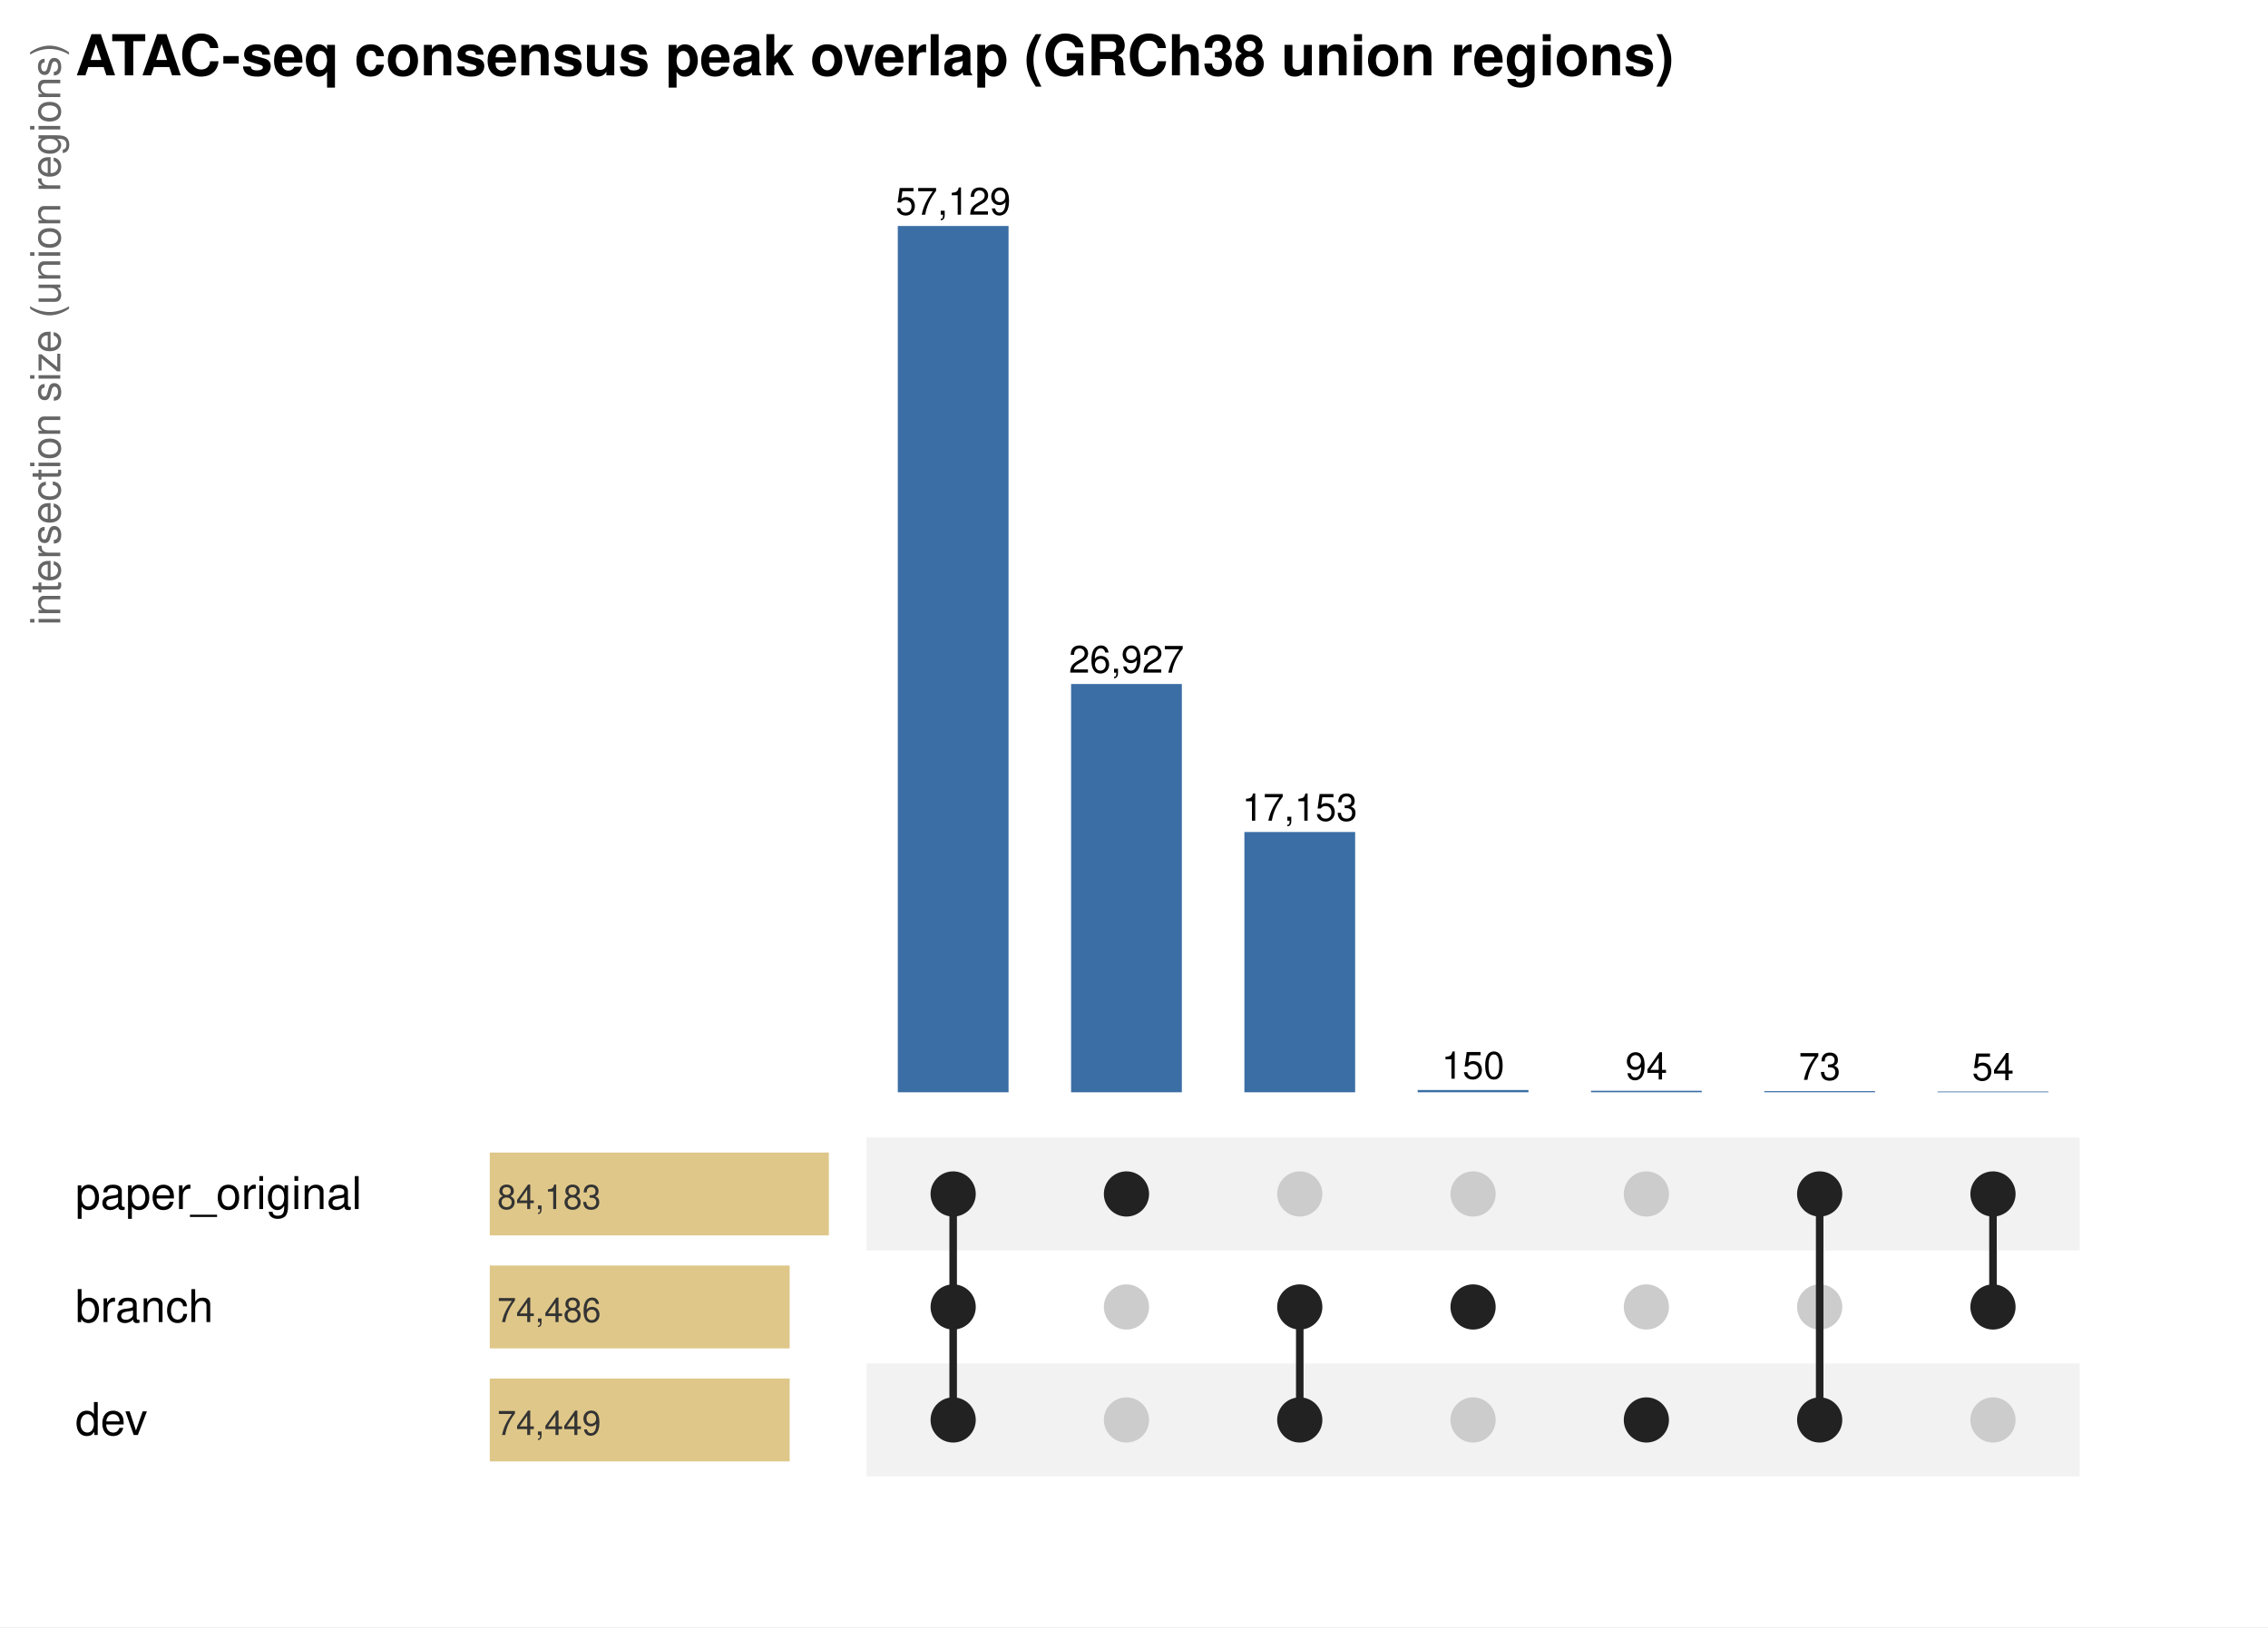
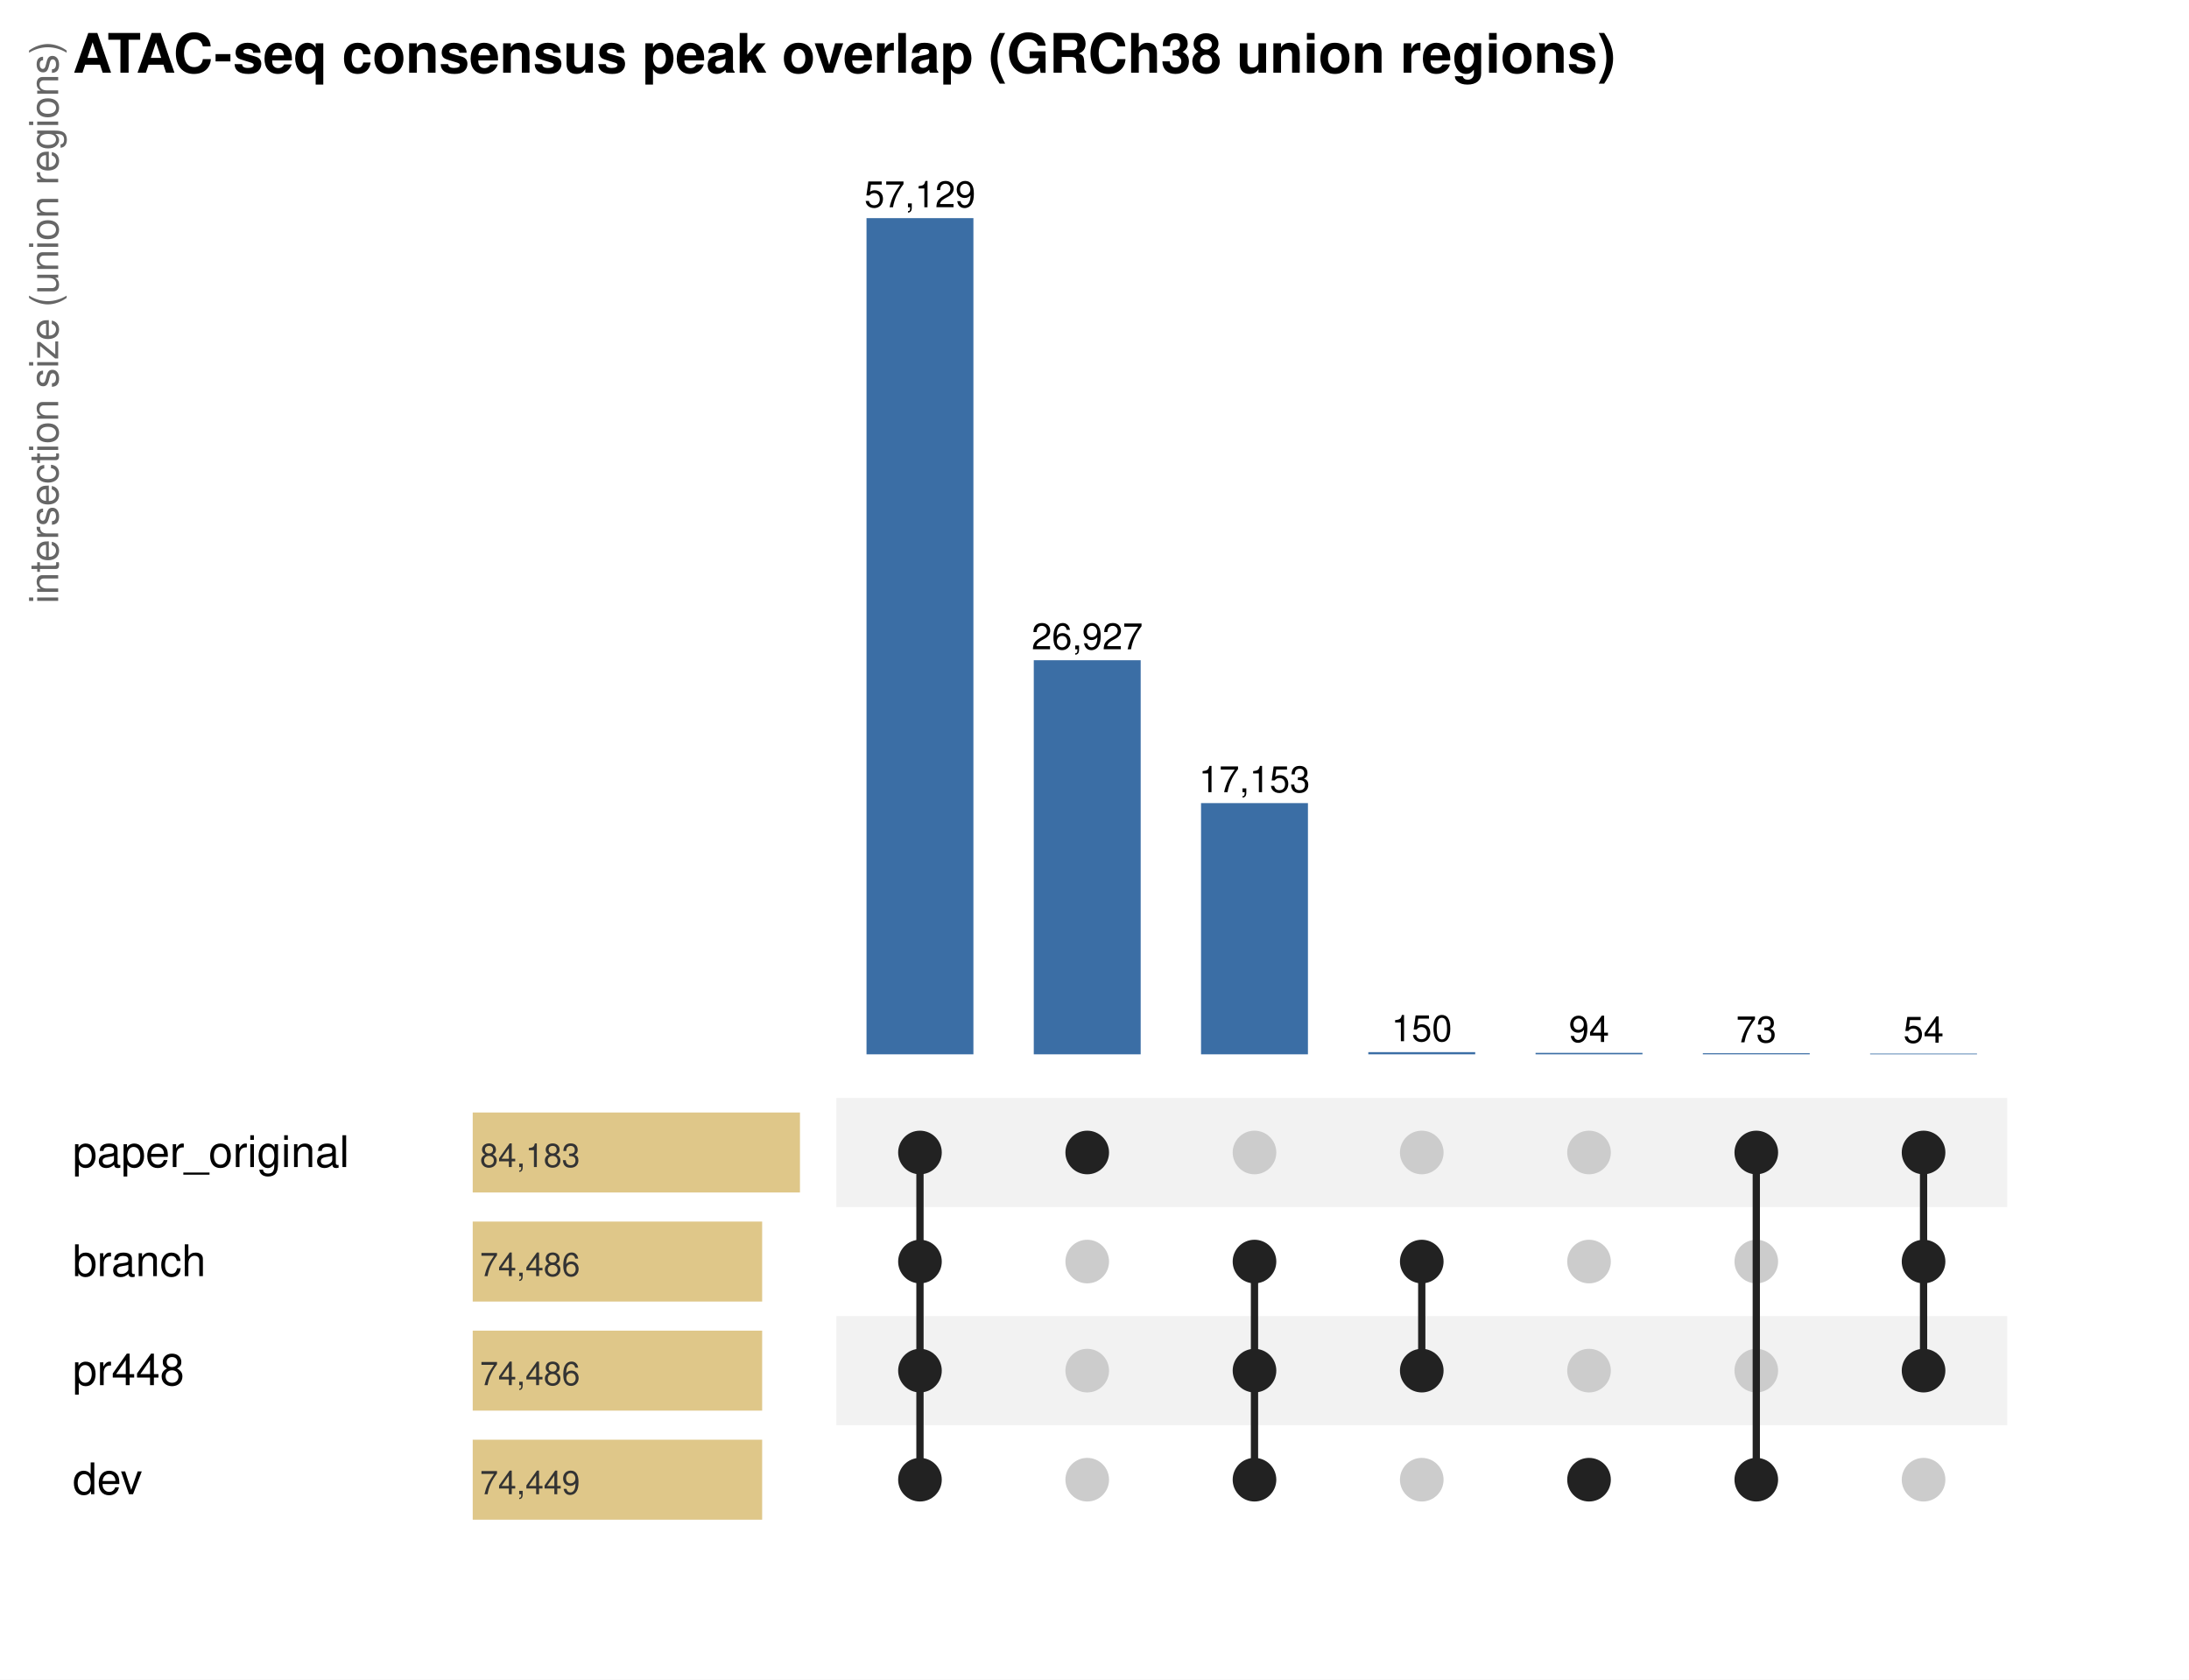
- <svg xmlns="http://www.w3.org/2000/svg" width="602" height="432" font-family="Helvetica,Arial,sans-serif" font-size="12">
-   <rect width="602" height="432" fill="white" />
+ <svg xmlns="http://www.w3.org/2000/svg" width="602" height="462" font-family="Helvetica,Arial,sans-serif" font-size="12">
+   <rect width="602" height="462" fill="white" />
  <text x="20" y="20" font-size="15" font-weight="bold">ATAC-seq consensus peak overlap (GRCh38 union regions)</text>
  <rect x="238.3" y="60.0" width="29.4" height="230.0" fill="#3b6ea5" />
  <text x="253.0" y="57.0" text-anchor="middle" font-size="10">57,129</text>
  <rect x="284.3" y="181.6" width="29.4" height="108.4" fill="#3b6ea5" />
  <text x="299.0" y="178.6" text-anchor="middle" font-size="10">26,927</text>
  <rect x="330.3" y="220.9" width="29.4" height="69.1" fill="#3b6ea5" />
  <text x="345.0" y="217.9" text-anchor="middle" font-size="10">17,153</text>
  <rect x="376.3" y="289.4" width="29.4" height="0.6" fill="#3b6ea5" />
  <text x="391.0" y="286.4" text-anchor="middle" font-size="10">150</text>
  <rect x="422.3" y="289.6" width="29.4" height="0.4" fill="#3b6ea5" />
  <text x="437.0" y="286.6" text-anchor="middle" font-size="10">94</text>
  <rect x="468.3" y="289.7" width="29.4" height="0.3" fill="#3b6ea5" />
  <text x="483.0" y="286.7" text-anchor="middle" font-size="10">73</text>
  <rect x="514.3" y="289.8" width="29.4" height="0.2" fill="#3b6ea5" />
  <text x="529.0" y="286.8" text-anchor="middle" font-size="10">54</text>
  <rect x="230" y="302.0" width="322" height="30" fill="#f2f2f2" />
  <text x="20" y="321.0" font-size="12">paper_original</text>
  <rect x="130" y="306.0" width="90.0" height="22" fill="#c9a13b" opacity="0.6" />
  <text x="132" y="321.0" font-size="9" fill="#333">84,183</text>
  <circle cx="253.0" cy="317.0" r="6" fill="#222" />
  <circle cx="299.0" cy="317.0" r="6" fill="#222" />
  <circle cx="345.0" cy="317.0" r="6" fill="#cccccc" />
  <circle cx="391.0" cy="317.0" r="6" fill="#cccccc" />
  <circle cx="437.0" cy="317.0" r="6" fill="#cccccc" />
  <circle cx="483.0" cy="317.0" r="6" fill="#222" />
  <circle cx="529.0" cy="317.0" r="6" fill="#222" />
  <text x="20" y="351.0" font-size="12">branch</text>
  <rect x="130" y="336.0" width="79.6" height="22" fill="#c9a13b" opacity="0.6" />
  <text x="132" y="351.0" font-size="9" fill="#333">74,486</text>
  <circle cx="253.0" cy="347.0" r="6" fill="#222" />
  <circle cx="299.0" cy="347.0" r="6" fill="#cccccc" />
  <circle cx="345.0" cy="347.0" r="6" fill="#222" />
  <circle cx="391.0" cy="347.0" r="6" fill="#222" />
  <circle cx="437.0" cy="347.0" r="6" fill="#cccccc" />
  <circle cx="483.0" cy="347.0" r="6" fill="#cccccc" />
  <circle cx="529.0" cy="347.0" r="6" fill="#222" />
  <rect x="230" y="362.0" width="322" height="30" fill="#f2f2f2" />
-   <text x="20" y="381.0" font-size="12">dev</text>
+   <text x="20" y="381.0" font-size="12">pr448</text>
  <rect x="130" y="366.0" width="79.6" height="22" fill="#c9a13b" opacity="0.6" />
-   <text x="132" y="381.0" font-size="9" fill="#333">74,449</text>
+   <text x="132" y="381.0" font-size="9" fill="#333">74,486</text>
  <circle cx="253.0" cy="377.0" r="6" fill="#222" />
  <circle cx="299.0" cy="377.0" r="6" fill="#cccccc" />
  <circle cx="345.0" cy="377.0" r="6" fill="#222" />
-   <circle cx="391.0" cy="377.0" r="6" fill="#cccccc" />
-   <circle cx="437.0" cy="377.0" r="6" fill="#222" />
-   <circle cx="483.0" cy="377.0" r="6" fill="#222" />
-   <circle cx="529.0" cy="377.0" r="6" fill="#cccccc" />
-   <line x1="253.0" y1="317.0" x2="253.0" y2="377.0" stroke="#222" stroke-width="2" />
-   <line x1="345.0" y1="347.0" x2="345.0" y2="377.0" stroke="#222" stroke-width="2" />
-   <line x1="483.0" y1="317.0" x2="483.0" y2="377.0" stroke="#222" stroke-width="2" />
-   <line x1="529.0" y1="317.0" x2="529.0" y2="347.0" stroke="#222" stroke-width="2" />
+   <circle cx="391.0" cy="377.0" r="6" fill="#222" />
+   <circle cx="437.0" cy="377.0" r="6" fill="#cccccc" />
+   <circle cx="483.0" cy="377.0" r="6" fill="#cccccc" />
+   <circle cx="529.0" cy="377.0" r="6" fill="#222" />
+   <text x="20" y="411.0" font-size="12">dev</text>
+   <rect x="130" y="396.0" width="79.6" height="22" fill="#c9a13b" opacity="0.6" />
+   <text x="132" y="411.0" font-size="9" fill="#333">74,449</text>
+   <circle cx="253.0" cy="407.0" r="6" fill="#222" />
+   <circle cx="299.0" cy="407.0" r="6" fill="#cccccc" />
+   <circle cx="345.0" cy="407.0" r="6" fill="#222" />
+   <circle cx="391.0" cy="407.0" r="6" fill="#cccccc" />
+   <circle cx="437.0" cy="407.0" r="6" fill="#222" />
+   <circle cx="483.0" cy="407.0" r="6" fill="#222" />
+   <circle cx="529.0" cy="407.0" r="6" fill="#cccccc" />
+   <line x1="253.0" y1="317.0" x2="253.0" y2="407.0" stroke="#222" stroke-width="2" />
+   <line x1="345.0" y1="347.0" x2="345.0" y2="407.0" stroke="#222" stroke-width="2" />
+   <line x1="391.0" y1="347.0" x2="391.0" y2="377.0" stroke="#222" stroke-width="2" />
+   <line x1="483.0" y1="317.0" x2="483.0" y2="407.0" stroke="#222" stroke-width="2" />
+   <line x1="529.0" y1="317.0" x2="529.0" y2="377.0" stroke="#222" stroke-width="2" />
  <text x="20" y="170" font-size="11" fill="#666" transform="rotate(-90 16 170)">intersection size (union regions)</text>
</svg>
